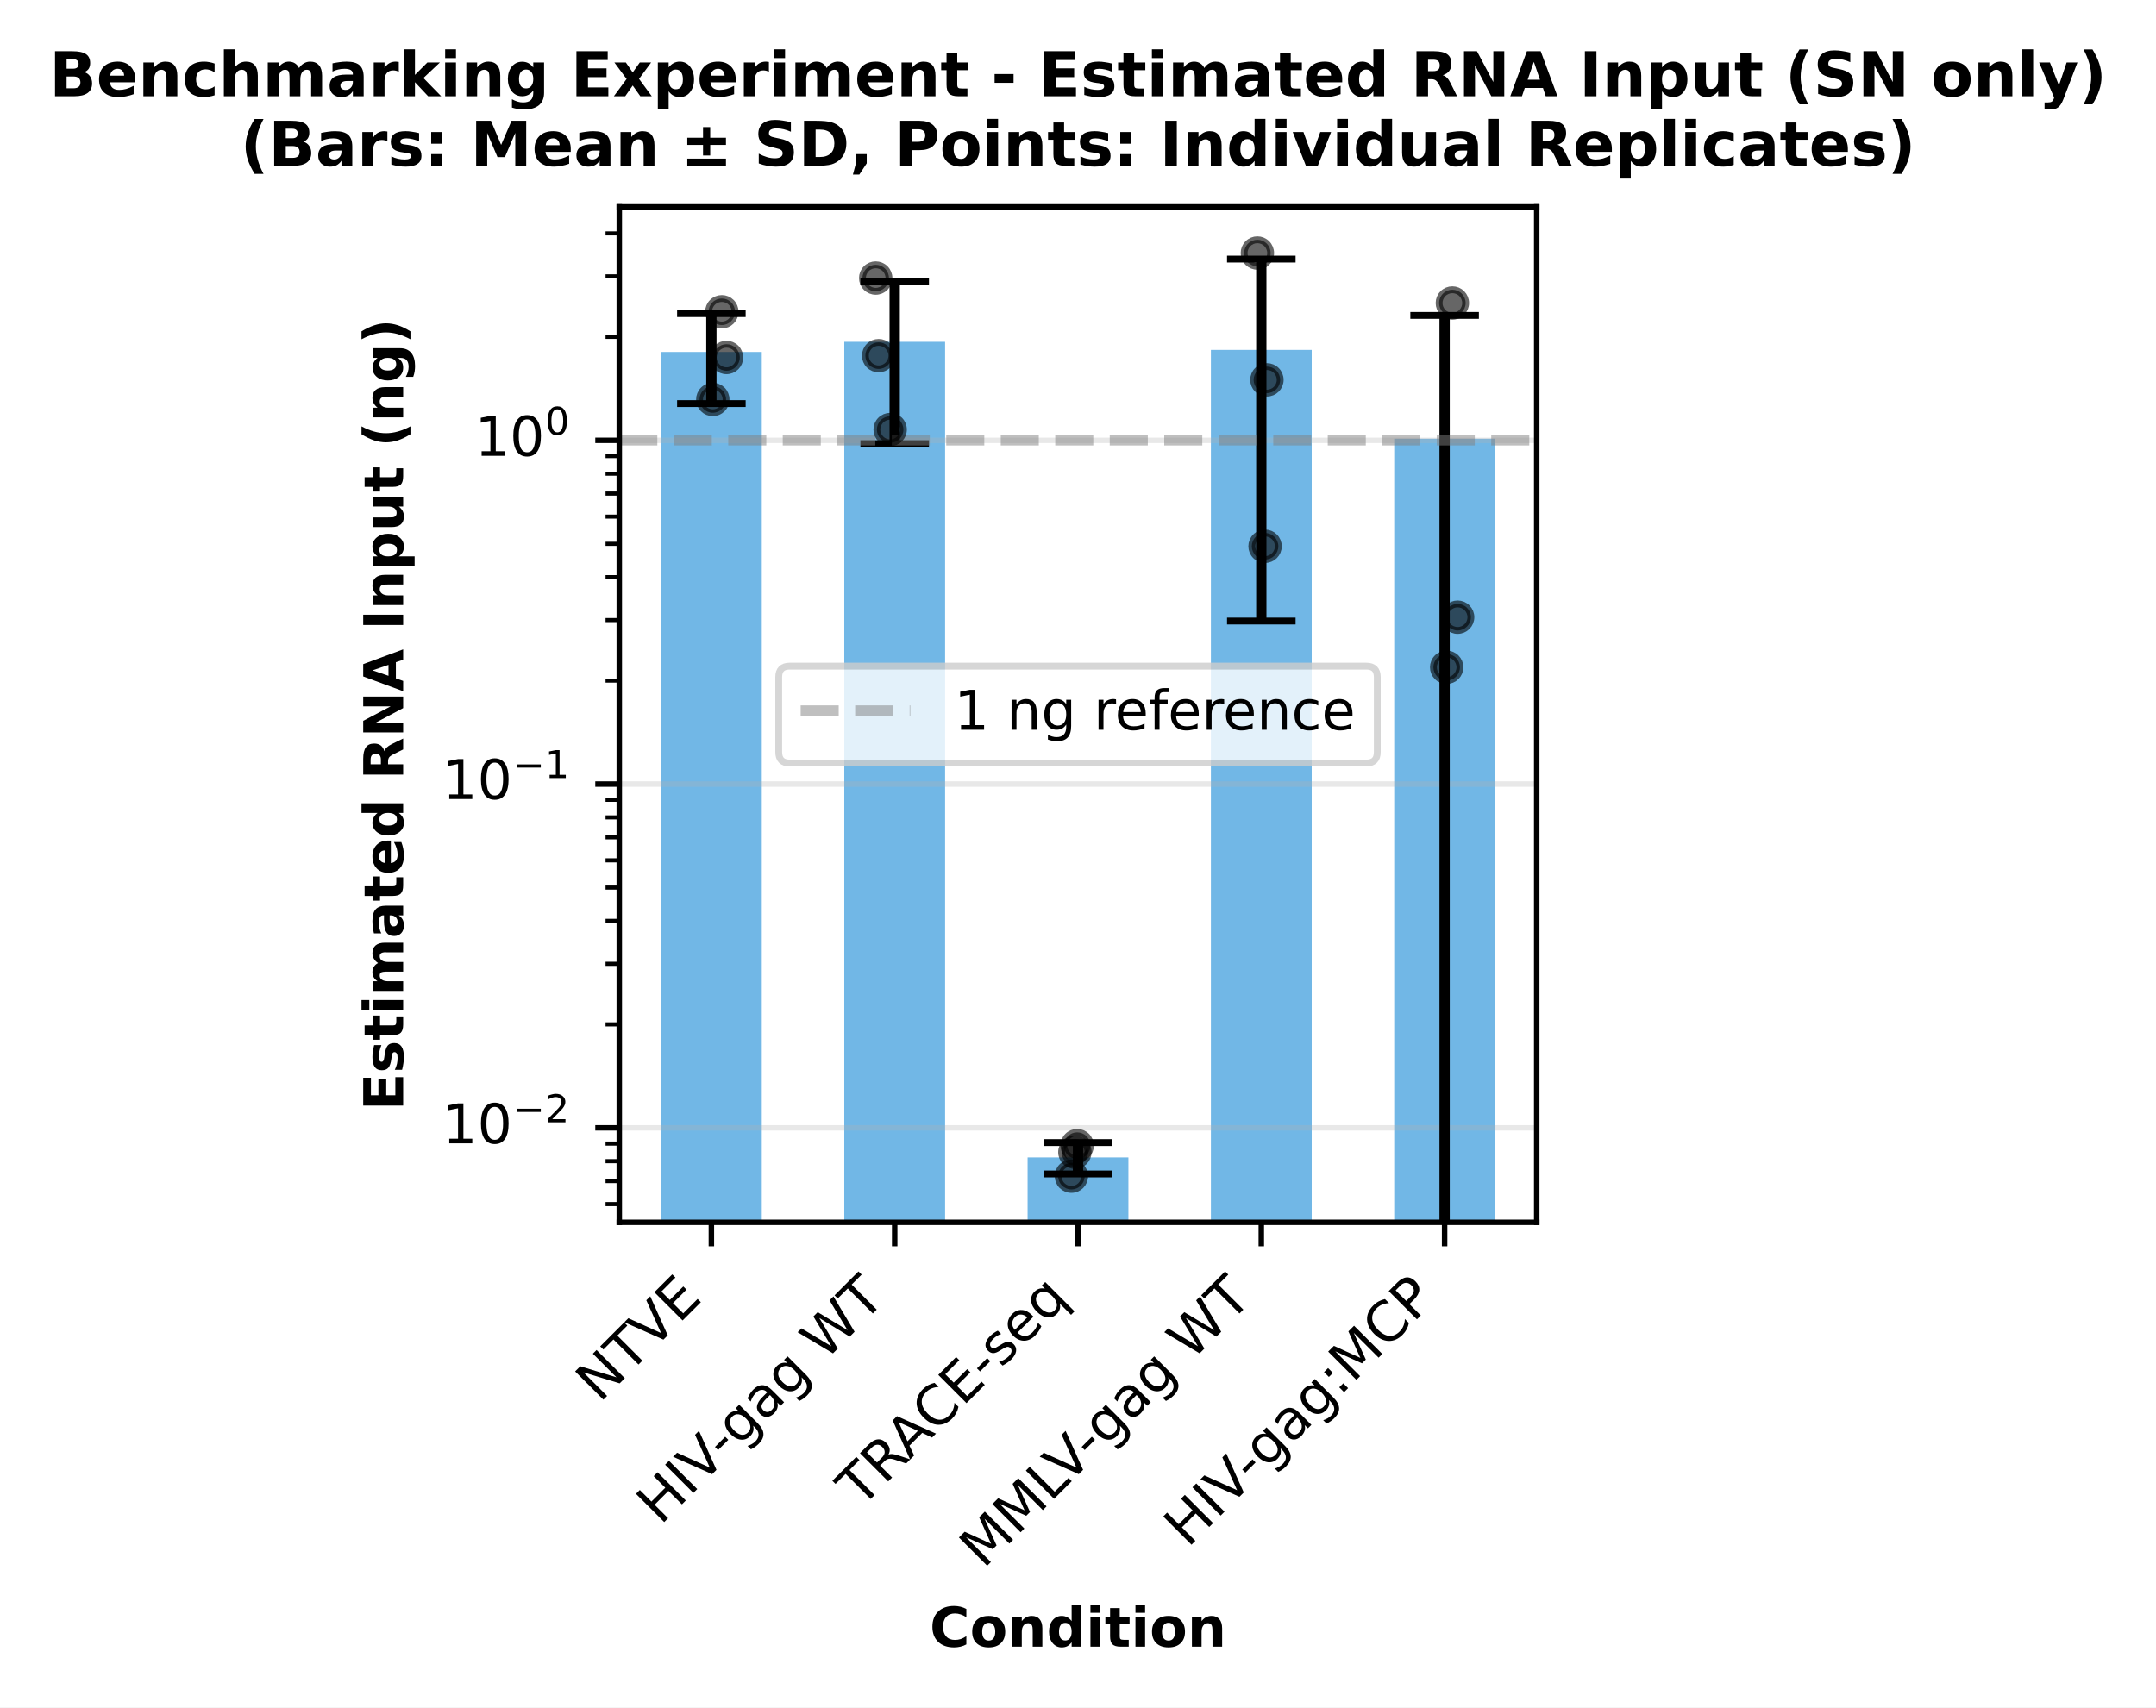
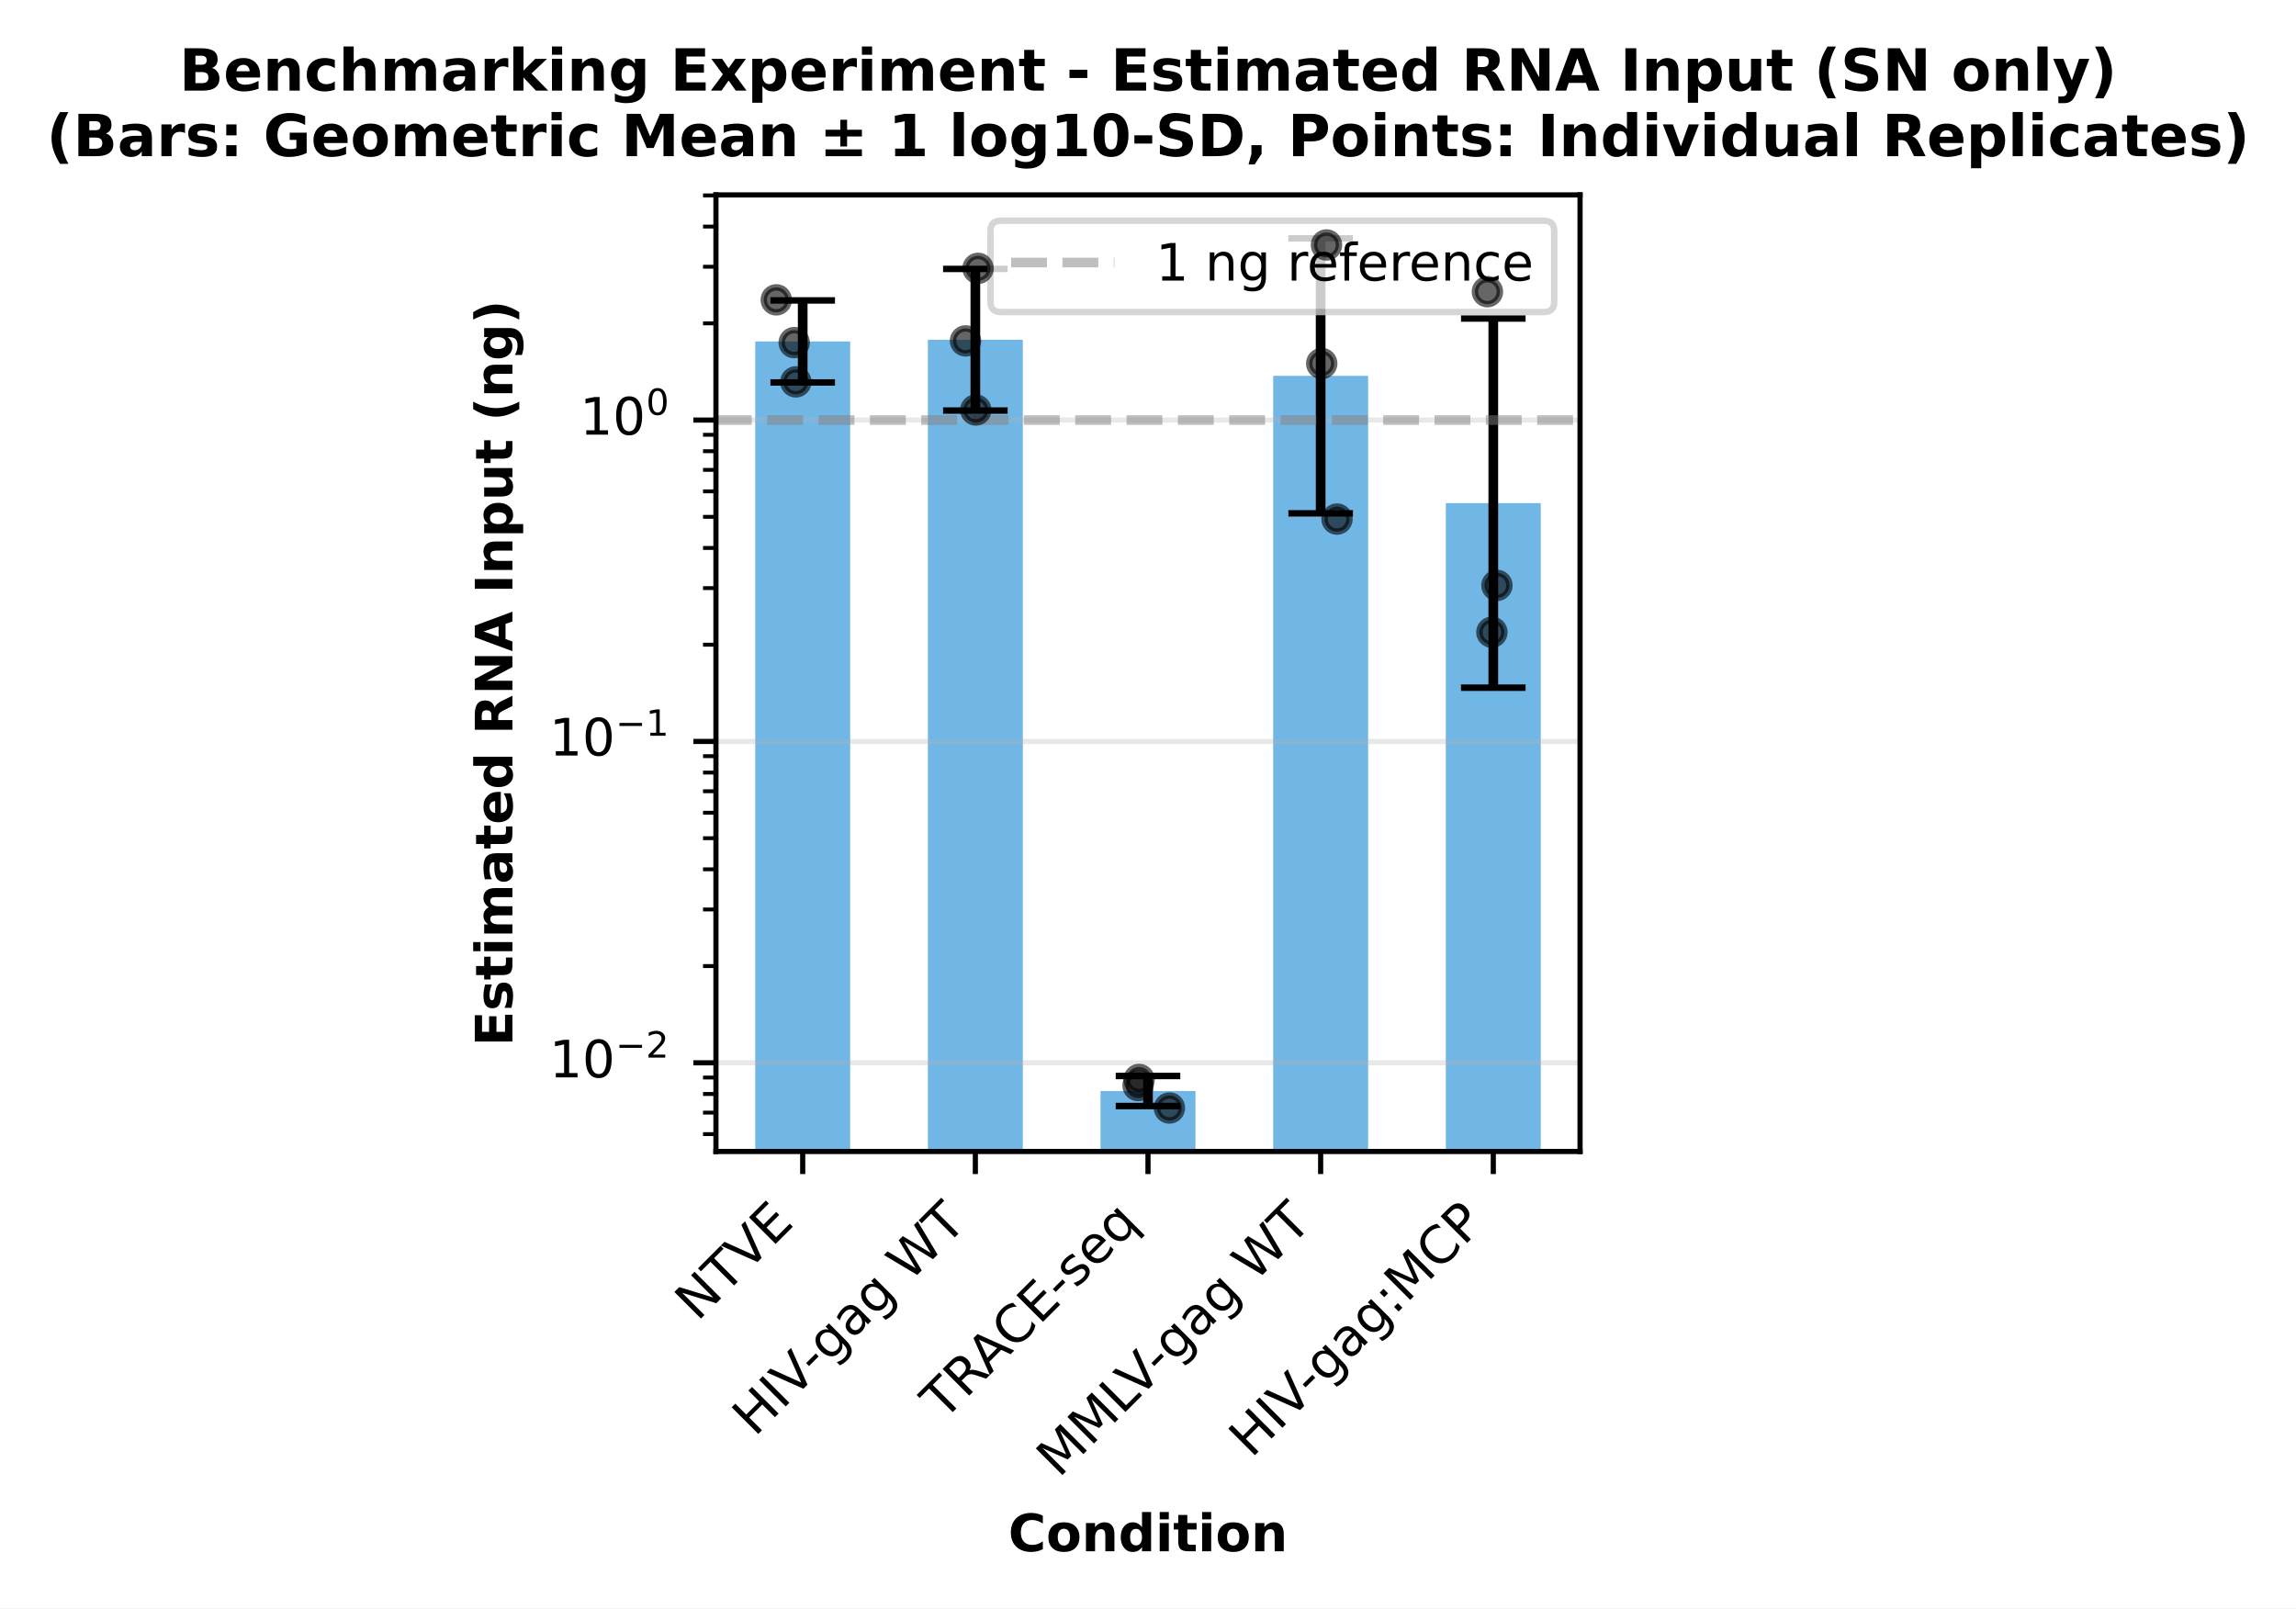
- <svg xmlns="http://www.w3.org/2000/svg" xmlns:xlink="http://www.w3.org/1999/xlink" width="314.511pt" height="249.132pt" viewBox="0 0 314.511 249.132" version="1.1">
+ <svg xmlns="http://www.w3.org/2000/svg" xmlns:xlink="http://www.w3.org/1999/xlink" width="355.613pt" height="249.132pt" viewBox="0 0 355.613 249.132" version="1.1">
  <defs>
    <style type="text/css">*{stroke-linejoin: round; stroke-linecap: butt}</style>
  </defs>
  <g id="figure_1">
    <g id="patch_1">
-       <path d="M 0 249.132  L 314.511 249.132  L 314.511 0  L 0 0  z " style="fill: #ffffff" />
+       <path d="M 0 249.132  L 355.613 249.132  L 355.613 0  L 0 0  z " style="fill: #ffffff" />
    </g>
    <g id="axes_1">
      <g id="patch_2">
-         <path d="M 90.337 178.35  L 224.173 178.35  L 224.173 30.187  L 90.337 30.187  z " style="fill: #ffffff" />
+         <path d="M 110.888 178.35  L 244.724 178.35  L 244.724 30.187  L 110.888 30.187  z " style="fill: #ffffff" />
      </g>
      <g id="patch_3">
-         <path d="M 96.421 50220.958  L 111.128 50220.958  L 111.128 51.354  L 96.421 51.354  z " clip-path="url(#p28c574c090)" style="fill: #3498db; opacity: 0.7" />
+         <path d="M 116.972 49841.804  L 131.679 49841.804  L 131.679 52.885  L 116.972 52.885  z " clip-path="url(#p0bfeda048f)" style="fill: #3498db; opacity: 0.7" />
      </g>
      <g id="patch_4">
-         <path d="M 123.161 50220.958  L 137.868 50220.958  L 137.868 49.876  L 123.161 49.876  z " clip-path="url(#p28c574c090)" style="fill: #3498db; opacity: 0.7" />
+         <path d="M 143.712 49841.804  L 158.419 49841.804  L 158.419 52.622  L 143.712 52.622  z " clip-path="url(#p0bfeda048f)" style="fill: #3498db; opacity: 0.7" />
      </g>
      <g id="patch_5">
-         <path d="M 149.902 50220.958  L 164.609 50220.958  L 164.609 168.88  L 149.902 168.88  z " clip-path="url(#p28c574c090)" style="fill: #3498db; opacity: 0.7" />
+         <path d="M 170.453 49841.804  L 185.16 49841.804  L 185.16 168.983  L 170.453 168.983  z " clip-path="url(#p0bfeda048f)" style="fill: #3498db; opacity: 0.7" />
      </g>
      <g id="patch_6">
-         <path d="M 176.642 50220.958  L 191.349 50220.958  L 191.349 51.055  L 176.642 51.055  z " clip-path="url(#p28c574c090)" style="fill: #3498db; opacity: 0.7" />
+         <path d="M 197.193 49841.804  L 211.9 49841.804  L 211.9 58.216  L 197.193 58.216  z " clip-path="url(#p0bfeda048f)" style="fill: #3498db; opacity: 0.7" />
      </g>
      <g id="patch_7">
-         <path d="M 203.383 50220.958  L 218.09 50220.958  L 218.09 64.009  L 203.383 64.009  z " clip-path="url(#p28c574c090)" style="fill: #3498db; opacity: 0.7" />
+         <path d="M 223.934 49841.804  L 238.641 49841.804  L 238.641 77.925  L 223.934 77.925  z " clip-path="url(#p0bfeda048f)" style="fill: #3498db; opacity: 0.7" />
      </g>
      <g id="matplotlib.axis_1">
        <g id="xtick_1">
          <g id="line2d_1">
            <defs>
-               <path id="me5bac1bd03" d="M 0 0  L 0 3.5  " style="stroke: #000000; stroke-width: 0.8" />
+               <path id="m0cd6fc1f33" d="M 0 0  L 0 3.5  " style="stroke: #000000; stroke-width: 0.8" />
            </defs>
            <g>
-               <use xlink:href="#me5bac1bd03" x="103.774" y="178.35" style="stroke: #000000; stroke-width: 0.8" />
+               <use xlink:href="#m0cd6fc1f33" x="124.325" y="178.35" style="stroke: #000000; stroke-width: 0.8" />
            </g>
          </g>
          <g id="text_1">
-             <text style="font-size: 8px; font-family: 'DejaVu Sans', 'Bitstream Vera Sans', 'Computer Modern Sans Serif', 'Lucida Grande', 'Verdana', 'Geneva', 'Lucid', 'Arial', 'Helvetica', 'Avant Garde', sans-serif" transform="translate(87.46675 204.7797) rotate(-45)">NTVE</text>
+             <text style="font-size: 8px; font-family: 'DejaVu Sans', 'Bitstream Vera Sans', 'Computer Modern Sans Serif', 'Lucida Grande', 'Verdana', 'Geneva', 'Lucid', 'Arial', 'Helvetica', 'Avant Garde', sans-serif" transform="translate(108.0177 204.7797) rotate(-45)">NTVE</text>
          </g>
        </g>
        <g id="xtick_2">
          <g id="line2d_2">
            <g>
-               <use xlink:href="#me5bac1bd03" x="130.515" y="178.35" style="stroke: #000000; stroke-width: 0.8" />
+               <use xlink:href="#m0cd6fc1f33" x="151.066" y="178.35" style="stroke: #000000; stroke-width: 0.8" />
            </g>
          </g>
          <g id="text_2">
-             <text style="font-size: 8px; font-family: 'DejaVu Sans', 'Bitstream Vera Sans', 'Computer Modern Sans Serif', 'Lucida Grande', 'Verdana', 'Geneva', 'Lucid', 'Arial', 'Helvetica', 'Avant Garde', sans-serif" transform="translate(96.34215 222.6447) rotate(-45)">HIV-gag WT</text>
+             <text style="font-size: 8px; font-family: 'DejaVu Sans', 'Bitstream Vera Sans', 'Computer Modern Sans Serif', 'Lucida Grande', 'Verdana', 'Geneva', 'Lucid', 'Arial', 'Helvetica', 'Avant Garde', sans-serif" transform="translate(116.8931 222.6447) rotate(-45)">HIV-gag WT</text>
          </g>
        </g>
        <g id="xtick_3">
          <g id="line2d_3">
            <g>
-               <use xlink:href="#me5bac1bd03" x="157.255" y="178.35" style="stroke: #000000; stroke-width: 0.8" />
+               <use xlink:href="#m0cd6fc1f33" x="177.806" y="178.35" style="stroke: #000000; stroke-width: 0.8" />
            </g>
          </g>
          <g id="text_3">
-             <text style="font-size: 8px; font-family: 'DejaVu Sans', 'Bitstream Vera Sans', 'Computer Modern Sans Serif', 'Lucida Grande', 'Verdana', 'Geneva', 'Lucid', 'Arial', 'Helvetica', 'Avant Garde', sans-serif" transform="translate(125.5646 220.1628) rotate(-45)">TRACE-seq</text>
+             <text style="font-size: 8px; font-family: 'DejaVu Sans', 'Bitstream Vera Sans', 'Computer Modern Sans Serif', 'Lucida Grande', 'Verdana', 'Geneva', 'Lucid', 'Arial', 'Helvetica', 'Avant Garde', sans-serif" transform="translate(146.1155 220.1628) rotate(-45)">TRACE-seq</text>
          </g>
        </g>
        <g id="xtick_4">
          <g id="line2d_4">
            <g>
-               <use xlink:href="#me5bac1bd03" x="183.996" y="178.35" style="stroke: #000000; stroke-width: 0.8" />
+               <use xlink:href="#m0cd6fc1f33" x="204.547" y="178.35" style="stroke: #000000; stroke-width: 0.8" />
            </g>
          </g>
          <g id="text_4">
-             <text style="font-size: 8px; font-family: 'DejaVu Sans', 'Bitstream Vera Sans', 'Computer Modern Sans Serif', 'Lucida Grande', 'Verdana', 'Geneva', 'Lucid', 'Arial', 'Helvetica', 'Avant Garde', sans-serif" transform="translate(143.4547 229.0131) rotate(-45)">MMLV-gag WT</text>
+             <text style="font-size: 8px; font-family: 'DejaVu Sans', 'Bitstream Vera Sans', 'Computer Modern Sans Serif', 'Lucida Grande', 'Verdana', 'Geneva', 'Lucid', 'Arial', 'Helvetica', 'Avant Garde', sans-serif" transform="translate(164.0056 229.0131) rotate(-45)">MMLV-gag WT</text>
          </g>
        </g>
        <g id="xtick_5">
          <g id="line2d_5">
            <g>
-               <use xlink:href="#me5bac1bd03" x="210.736" y="178.35" style="stroke: #000000; stroke-width: 0.8" />
+               <use xlink:href="#m0cd6fc1f33" x="231.287" y="178.35" style="stroke: #000000; stroke-width: 0.8" />
            </g>
          </g>
          <g id="text_5">
-             <text style="font-size: 8px; font-family: 'DejaVu Sans', 'Bitstream Vera Sans', 'Computer Modern Sans Serif', 'Lucida Grande', 'Verdana', 'Geneva', 'Lucid', 'Arial', 'Helvetica', 'Avant Garde', sans-serif" transform="translate(173.2622 225.946) rotate(-45)">HIV-gag:MCP</text>
+             <text style="font-size: 8px; font-family: 'DejaVu Sans', 'Bitstream Vera Sans', 'Computer Modern Sans Serif', 'Lucida Grande', 'Verdana', 'Geneva', 'Lucid', 'Arial', 'Helvetica', 'Avant Garde', sans-serif" transform="translate(193.8132 225.946) rotate(-45)">HIV-gag:MCP</text>
          </g>
        </g>
        <g id="text_6">
-           <text style="font-weight: 700; font-size: 8px; font-family: 'DejaVu Sans', 'Bitstream Vera Sans', 'Computer Modern Sans Serif', 'Lucida Grande', 'Verdana', 'Geneva', 'Lucid', 'Arial', 'Helvetica', 'Avant Garde', sans-serif; text-anchor: middle" x="157.255" y="240.268" transform="rotate(-0 157.2553 240.2683)">Condition</text>
+           <text style="font-weight: 700; font-size: 8px; font-family: 'DejaVu Sans', 'Bitstream Vera Sans', 'Computer Modern Sans Serif', 'Lucida Grande', 'Verdana', 'Geneva', 'Lucid', 'Arial', 'Helvetica', 'Avant Garde', sans-serif; text-anchor: middle" x="177.806" y="240.268" transform="rotate(-0 177.8063 240.2683)">Condition</text>
        </g>
      </g>
      <g id="matplotlib.axis_2">
        <g id="ytick_1">
          <g id="line2d_6">
-             <path d="M 90.337 164.564  L 224.173 164.564  " clip-path="url(#p28c574c090)" style="fill: none; stroke: #b0b0b0; stroke-opacity: 0.3; stroke-width: 0.8; stroke-linecap: square" />
+             <path d="M 110.888 164.617  L 244.724 164.617  " clip-path="url(#p0bfeda048f)" style="fill: none; stroke: #b0b0b0; stroke-opacity: 0.3; stroke-width: 0.8; stroke-linecap: square" />
          </g>
          <g id="line2d_7">
            <defs>
-               <path id="m99ef8059cf" d="M 0 0  L -3.5 0  " style="stroke: #000000; stroke-width: 0.8" />
+               <path id="meaf1f67b9c" d="M 0 0  L -3.5 0  " style="stroke: #000000; stroke-width: 0.8" />
            </defs>
            <g>
-               <use xlink:href="#m99ef8059cf" x="90.337" y="164.564" style="stroke: #000000; stroke-width: 0.8" />
+               <use xlink:href="#meaf1f67b9c" x="110.888" y="164.617" style="stroke: #000000; stroke-width: 0.8" />
            </g>
          </g>
          <g id="text_7">
-             <g transform="translate(64.53732 167.603)">
+             <g transform="translate(85.08826 167.6564)">
              <text>
                <tspan x="0" y="-0.781" style="font-size: 8px; font-family: 'DejaVu Sans'">1</tspan>
                <tspan x="5.09" y="-0.781" style="font-size: 8px; font-family: 'DejaVu Sans'">0</tspan>
                <tspan x="10.256" y="-3.844" style="font-size: 5.6px; font-family: 'DejaVu Sans'">−</tspan>
                <tspan x="14.948" y="-3.844" style="font-size: 5.6px; font-family: 'DejaVu Sans'">2</tspan>
              </text>
            </g>
          </g>
        </g>
        <g id="ytick_2">
          <g id="line2d_8">
-             <path d="M 90.337 114.407  L 224.173 114.407  " clip-path="url(#p28c574c090)" style="fill: none; stroke: #b0b0b0; stroke-opacity: 0.3; stroke-width: 0.8; stroke-linecap: square" />
+             <path d="M 110.888 114.84  L 244.724 114.84  " clip-path="url(#p0bfeda048f)" style="fill: none; stroke: #b0b0b0; stroke-opacity: 0.3; stroke-width: 0.8; stroke-linecap: square" />
          </g>
          <g id="line2d_9">
            <g>
-               <use xlink:href="#m99ef8059cf" x="90.337" y="114.407" style="stroke: #000000; stroke-width: 0.8" />
+               <use xlink:href="#meaf1f67b9c" x="110.888" y="114.84" style="stroke: #000000; stroke-width: 0.8" />
            </g>
          </g>
          <g id="text_8">
-             <g transform="translate(64.53732 117.4463)">
+             <g transform="translate(85.08826 117.8797)">
              <text>
                <tspan x="0" y="-0.858" style="font-size: 8px; font-family: 'DejaVu Sans'">1</tspan>
                <tspan x="5.09" y="-0.858" style="font-size: 8px; font-family: 'DejaVu Sans'">0</tspan>
                <tspan x="10.256" y="-3.92" style="font-size: 5.6px; font-family: 'DejaVu Sans'">−</tspan>
                <tspan x="14.948" y="-3.92" style="font-size: 5.6px; font-family: 'DejaVu Sans'">1</tspan>
              </text>
            </g>
          </g>
        </g>
        <g id="ytick_3">
          <g id="line2d_10">
-             <path d="M 90.337 64.25  L 224.173 64.25  " clip-path="url(#p28c574c090)" style="fill: none; stroke: #b0b0b0; stroke-opacity: 0.3; stroke-width: 0.8; stroke-linecap: square" />
+             <path d="M 110.888 65.064  L 244.724 65.064  " clip-path="url(#p0bfeda048f)" style="fill: none; stroke: #b0b0b0; stroke-opacity: 0.3; stroke-width: 0.8; stroke-linecap: square" />
          </g>
          <g id="line2d_11">
            <g>
-               <use xlink:href="#m99ef8059cf" x="90.337" y="64.25" style="stroke: #000000; stroke-width: 0.8" />
+               <use xlink:href="#meaf1f67b9c" x="110.888" y="65.064" style="stroke: #000000; stroke-width: 0.8" />
            </g>
          </g>
          <g id="text_9">
-             <g transform="translate(69.25732 67.28959)">
+             <g transform="translate(89.80826 68.10295)">
              <text>
                <tspan x="0" y="-0.781" style="font-size: 8px; font-family: 'DejaVu Sans'">1</tspan>
                <tspan x="5.09" y="-0.781" style="font-size: 8px; font-family: 'DejaVu Sans'">0</tspan>
                <tspan x="10.256" y="-3.844" style="font-size: 5.6px; font-family: 'DejaVu Sans'">0</tspan>
              </text>
            </g>
          </g>
        </g>
        <g id="ytick_4">
          <g id="line2d_12">
            <defs>
-               <path id="m7d02e0ac7f" d="M 0 0  L -2 0  " style="stroke: #000000; stroke-width: 0.6" />
+               <path id="m7e97a0e6d5" d="M 0 0  L -2 0  " style="stroke: #000000; stroke-width: 0.6" />
            </defs>
            <g>
-               <use xlink:href="#m7d02e0ac7f" x="90.337" y="175.691" style="stroke: #000000; stroke-width: 0.6" />
+               <use xlink:href="#m7e97a0e6d5" x="110.888" y="175.66" style="stroke: #000000; stroke-width: 0.6" />
            </g>
          </g>
        </g>
        <g id="ytick_5">
          <g id="line2d_13">
            <g>
-               <use xlink:href="#m7d02e0ac7f" x="90.337" y="172.333" style="stroke: #000000; stroke-width: 0.6" />
+               <use xlink:href="#m7e97a0e6d5" x="110.888" y="172.328" style="stroke: #000000; stroke-width: 0.6" />
            </g>
          </g>
        </g>
        <g id="ytick_6">
          <g id="line2d_14">
            <g>
-               <use xlink:href="#m7d02e0ac7f" x="90.337" y="169.424" style="stroke: #000000; stroke-width: 0.6" />
+               <use xlink:href="#m7e97a0e6d5" x="110.888" y="169.441" style="stroke: #000000; stroke-width: 0.6" />
            </g>
          </g>
        </g>
        <g id="ytick_7">
          <g id="line2d_15">
            <g>
-               <use xlink:href="#m7d02e0ac7f" x="90.337" y="166.859" style="stroke: #000000; stroke-width: 0.6" />
+               <use xlink:href="#m7e97a0e6d5" x="110.888" y="166.895" style="stroke: #000000; stroke-width: 0.6" />
            </g>
          </g>
        </g>
        <g id="ytick_8">
          <g id="line2d_16">
            <g>
-               <use xlink:href="#m7d02e0ac7f" x="90.337" y="149.465" style="stroke: #000000; stroke-width: 0.6" />
+               <use xlink:href="#m7e97a0e6d5" x="110.888" y="149.633" style="stroke: #000000; stroke-width: 0.6" />
            </g>
          </g>
        </g>
        <g id="ytick_9">
          <g id="line2d_17">
            <g>
-               <use xlink:href="#m7d02e0ac7f" x="90.337" y="140.633" style="stroke: #000000; stroke-width: 0.6" />
+               <use xlink:href="#m7e97a0e6d5" x="110.888" y="140.868" style="stroke: #000000; stroke-width: 0.6" />
            </g>
          </g>
        </g>
        <g id="ytick_10">
          <g id="line2d_18">
            <g>
-               <use xlink:href="#m7d02e0ac7f" x="90.337" y="134.366" style="stroke: #000000; stroke-width: 0.6" />
+               <use xlink:href="#m7e97a0e6d5" x="110.888" y="134.648" style="stroke: #000000; stroke-width: 0.6" />
            </g>
          </g>
        </g>
        <g id="ytick_11">
          <g id="line2d_19">
            <g>
-               <use xlink:href="#m7d02e0ac7f" x="90.337" y="129.506" style="stroke: #000000; stroke-width: 0.6" />
+               <use xlink:href="#m7e97a0e6d5" x="110.888" y="129.825" style="stroke: #000000; stroke-width: 0.6" />
            </g>
          </g>
        </g>
        <g id="ytick_12">
          <g id="line2d_20">
            <g>
-               <use xlink:href="#m7d02e0ac7f" x="90.337" y="125.534" style="stroke: #000000; stroke-width: 0.6" />
+               <use xlink:href="#m7e97a0e6d5" x="110.888" y="125.883" style="stroke: #000000; stroke-width: 0.6" />
            </g>
          </g>
        </g>
        <g id="ytick_13">
          <g id="line2d_21">
            <g>
-               <use xlink:href="#m7d02e0ac7f" x="90.337" y="122.176" style="stroke: #000000; stroke-width: 0.6" />
+               <use xlink:href="#m7e97a0e6d5" x="110.888" y="122.551" style="stroke: #000000; stroke-width: 0.6" />
            </g>
          </g>
        </g>
        <g id="ytick_14">
          <g id="line2d_22">
            <g>
-               <use xlink:href="#m7d02e0ac7f" x="90.337" y="119.268" style="stroke: #000000; stroke-width: 0.6" />
+               <use xlink:href="#m7e97a0e6d5" x="110.888" y="119.664" style="stroke: #000000; stroke-width: 0.6" />
            </g>
          </g>
        </g>
        <g id="ytick_15">
          <g id="line2d_23">
            <g>
-               <use xlink:href="#m7d02e0ac7f" x="90.337" y="116.702" style="stroke: #000000; stroke-width: 0.6" />
+               <use xlink:href="#m7e97a0e6d5" x="110.888" y="117.118" style="stroke: #000000; stroke-width: 0.6" />
            </g>
          </g>
        </g>
        <g id="ytick_16">
          <g id="line2d_24">
            <g>
-               <use xlink:href="#m7d02e0ac7f" x="90.337" y="99.308" style="stroke: #000000; stroke-width: 0.6" />
+               <use xlink:href="#m7e97a0e6d5" x="110.888" y="99.856" style="stroke: #000000; stroke-width: 0.6" />
            </g>
          </g>
        </g>
        <g id="ytick_17">
          <g id="line2d_25">
            <g>
-               <use xlink:href="#m7d02e0ac7f" x="90.337" y="90.476" style="stroke: #000000; stroke-width: 0.6" />
+               <use xlink:href="#m7e97a0e6d5" x="110.888" y="91.091" style="stroke: #000000; stroke-width: 0.6" />
            </g>
          </g>
        </g>
        <g id="ytick_18">
          <g id="line2d_26">
            <g>
-               <use xlink:href="#m7d02e0ac7f" x="90.337" y="84.21" style="stroke: #000000; stroke-width: 0.6" />
+               <use xlink:href="#m7e97a0e6d5" x="110.888" y="84.872" style="stroke: #000000; stroke-width: 0.6" />
            </g>
          </g>
        </g>
        <g id="ytick_19">
          <g id="line2d_27">
            <g>
-               <use xlink:href="#m7d02e0ac7f" x="90.337" y="79.349" style="stroke: #000000; stroke-width: 0.6" />
+               <use xlink:href="#m7e97a0e6d5" x="110.888" y="80.048" style="stroke: #000000; stroke-width: 0.6" />
            </g>
          </g>
        </g>
        <g id="ytick_20">
          <g id="line2d_28">
            <g>
-               <use xlink:href="#m7d02e0ac7f" x="90.337" y="75.377" style="stroke: #000000; stroke-width: 0.6" />
+               <use xlink:href="#m7e97a0e6d5" x="110.888" y="76.106" style="stroke: #000000; stroke-width: 0.6" />
            </g>
          </g>
        </g>
        <g id="ytick_21">
          <g id="line2d_29">
            <g>
-               <use xlink:href="#m7d02e0ac7f" x="90.337" y="72.02" style="stroke: #000000; stroke-width: 0.6" />
+               <use xlink:href="#m7e97a0e6d5" x="110.888" y="72.774" style="stroke: #000000; stroke-width: 0.6" />
            </g>
          </g>
        </g>
        <g id="ytick_22">
          <g id="line2d_30">
            <g>
-               <use xlink:href="#m7d02e0ac7f" x="90.337" y="69.111" style="stroke: #000000; stroke-width: 0.6" />
+               <use xlink:href="#m7e97a0e6d5" x="110.888" y="69.887" style="stroke: #000000; stroke-width: 0.6" />
            </g>
          </g>
        </g>
        <g id="ytick_23">
          <g id="line2d_31">
            <g>
-               <use xlink:href="#m7d02e0ac7f" x="90.337" y="66.545" style="stroke: #000000; stroke-width: 0.6" />
+               <use xlink:href="#m7e97a0e6d5" x="110.888" y="67.341" style="stroke: #000000; stroke-width: 0.6" />
            </g>
          </g>
        </g>
        <g id="ytick_24">
          <g id="line2d_32">
            <g>
-               <use xlink:href="#m7d02e0ac7f" x="90.337" y="49.152" style="stroke: #000000; stroke-width: 0.6" />
+               <use xlink:href="#m7e97a0e6d5" x="110.888" y="50.079" style="stroke: #000000; stroke-width: 0.6" />
            </g>
          </g>
        </g>
        <g id="ytick_25">
          <g id="line2d_33">
            <g>
-               <use xlink:href="#m7d02e0ac7f" x="90.337" y="40.319" style="stroke: #000000; stroke-width: 0.6" />
+               <use xlink:href="#m7e97a0e6d5" x="110.888" y="41.314" style="stroke: #000000; stroke-width: 0.6" />
            </g>
          </g>
        </g>
        <g id="ytick_26">
          <g id="line2d_34">
            <g>
-               <use xlink:href="#m7d02e0ac7f" x="90.337" y="34.053" style="stroke: #000000; stroke-width: 0.6" />
+               <use xlink:href="#m7e97a0e6d5" x="110.888" y="35.095" style="stroke: #000000; stroke-width: 0.6" />
+             </g>
+           </g>
+         </g>
+         <g id="ytick_27">
+           <g id="line2d_35">
+             <g>
+               <use xlink:href="#m7e97a0e6d5" x="110.888" y="30.271" style="stroke: #000000; stroke-width: 0.6" />
            </g>
          </g>
        </g>
        <g id="text_10">
-           <text style="font-weight: 700; font-size: 8px; font-family: 'DejaVu Sans', 'Bitstream Vera Sans', 'Computer Modern Sans Serif', 'Lucida Grande', 'Verdana', 'Geneva', 'Lucid', 'Arial', 'Helvetica', 'Avant Garde', sans-serif; text-anchor: middle" x="58.811" y="104.269" transform="rotate(-90 58.81107 104.2685)">Estimated RNA Input (ng)</text>
+           <text style="font-weight: 700; font-size: 8px; font-family: 'DejaVu Sans', 'Bitstream Vera Sans', 'Computer Modern Sans Serif', 'Lucida Grande', 'Verdana', 'Geneva', 'Lucid', 'Arial', 'Helvetica', 'Avant Garde', sans-serif; text-anchor: middle" x="79.362" y="104.269" transform="rotate(-90 79.36201 104.2685)">Estimated RNA Input (ng)</text>
        </g>
      </g>
      <g id="LineCollection_1">
-         <path d="M 103.774 58.891  L 103.774 45.765  " clip-path="url(#p28c574c090)" style="fill: none; stroke: #000000; stroke-width: 1.5" />
-         <path d="M 130.515 64.737  L 130.515 41.124  " clip-path="url(#p28c574c090)" style="fill: none; stroke: #000000; stroke-width: 1.5" />
-         <path d="M 157.255 171.292  L 157.255 166.709  " clip-path="url(#p28c574c090)" style="fill: none; stroke: #000000; stroke-width: 1.5" />
-         <path d="M 183.996 90.62  L 183.996 37.804  " clip-path="url(#p28c574c090)" style="fill: none; stroke: #000000; stroke-width: 1.5" />
-         <path d="M 210.736 250.132  L 210.736 46.023  " clip-path="url(#p28c574c090)" style="fill: none; stroke: #000000; stroke-width: 1.5" />
-       </g>
-       <g id="line2d_35">
+         <path d="M 124.325 59.238  L 124.325 46.533  " clip-path="url(#p0bfeda048f)" style="fill: none; stroke: #000000; stroke-width: 1.5" />
+         <path d="M 151.066 63.59  L 151.066 41.654  " clip-path="url(#p0bfeda048f)" style="fill: none; stroke: #000000; stroke-width: 1.5" />
+         <path d="M 177.806 171.311  L 177.806 166.654  " clip-path="url(#p0bfeda048f)" style="fill: none; stroke: #000000; stroke-width: 1.5" />
+         <path d="M 204.547 79.51  L 204.547 36.922  " clip-path="url(#p0bfeda048f)" style="fill: none; stroke: #000000; stroke-width: 1.5" />
+         <path d="M 231.287 106.515  L 231.287 49.335  " clip-path="url(#p0bfeda048f)" style="fill: none; stroke: #000000; stroke-width: 1.5" />
+       </g>
+       <g id="line2d_36">
        <defs>
-           <path id="m89ced0e418" d="M 5 0  L -5 -0  " style="stroke: #000000" />
+           <path id="mca144bf79b" d="M 5 0  L -5 -0  " style="stroke: #000000" />
        </defs>
-         <g clip-path="url(#p28c574c090)">
-           <use xlink:href="#m89ced0e418" x="103.774" y="58.891" style="fill: #1f77b4; stroke: #000000" />
-           <use xlink:href="#m89ced0e418" x="130.515" y="64.737" style="fill: #1f77b4; stroke: #000000" />
-           <use xlink:href="#m89ced0e418" x="157.255" y="171.292" style="fill: #1f77b4; stroke: #000000" />
-           <use xlink:href="#m89ced0e418" x="183.996" y="90.62" style="fill: #1f77b4; stroke: #000000" />
-           <use xlink:href="#m89ced0e418" x="193.516" y="17938.507" style="fill: #1f77b4; stroke: #000000" />
-         </g>
-       </g>
-       <g id="line2d_36">
-         <g clip-path="url(#p28c574c090)">
-           <use xlink:href="#m89ced0e418" x="103.774" y="45.765" style="fill: #1f77b4; stroke: #000000" />
-           <use xlink:href="#m89ced0e418" x="130.515" y="41.124" style="fill: #1f77b4; stroke: #000000" />
-           <use xlink:href="#m89ced0e418" x="157.255" y="166.709" style="fill: #1f77b4; stroke: #000000" />
-           <use xlink:href="#m89ced0e418" x="183.996" y="37.804" style="fill: #1f77b4; stroke: #000000" />
-           <use xlink:href="#m89ced0e418" x="210.736" y="46.023" style="fill: #1f77b4; stroke: #000000" />
+         <g clip-path="url(#p0bfeda048f)">
+           <use xlink:href="#mca144bf79b" x="124.325" y="59.238" style="fill: #1f77b4; stroke: #000000" />
+           <use xlink:href="#mca144bf79b" x="151.066" y="63.59" style="fill: #1f77b4; stroke: #000000" />
+           <use xlink:href="#mca144bf79b" x="177.806" y="171.311" style="fill: #1f77b4; stroke: #000000" />
+           <use xlink:href="#mca144bf79b" x="204.547" y="79.51" style="fill: #1f77b4; stroke: #000000" />
+           <use xlink:href="#mca144bf79b" x="231.287" y="106.515" style="fill: #1f77b4; stroke: #000000" />
        </g>
      </g>
      <g id="line2d_37">
-         <path d="M 90.337 64.25  L 224.173 64.25  " clip-path="url(#p28c574c090)" style="fill: none; stroke-dasharray: 5.55,2.4; stroke-dashoffset: 0; stroke: #808080; stroke-opacity: 0.5; stroke-width: 1.5" />
+         <g clip-path="url(#p0bfeda048f)">
+           <use xlink:href="#mca144bf79b" x="124.325" y="46.533" style="fill: #1f77b4; stroke: #000000" />
+           <use xlink:href="#mca144bf79b" x="151.066" y="41.654" style="fill: #1f77b4; stroke: #000000" />
+           <use xlink:href="#mca144bf79b" x="177.806" y="166.654" style="fill: #1f77b4; stroke: #000000" />
+           <use xlink:href="#mca144bf79b" x="204.547" y="36.922" style="fill: #1f77b4; stroke: #000000" />
+           <use xlink:href="#mca144bf79b" x="231.287" y="49.335" style="fill: #1f77b4; stroke: #000000" />
+         </g>
+       </g>
+       <g id="line2d_38">
+         <path d="M 110.888 65.064  L 244.724 65.064  " clip-path="url(#p0bfeda048f)" style="fill: none; stroke-dasharray: 5.55,2.4; stroke-dashoffset: 0; stroke: #808080; stroke-opacity: 0.5; stroke-width: 1.5" />
      </g>
      <g id="patch_8">
-         <path d="M 90.337 178.35  L 90.337 30.187  " style="fill: none; stroke: #000000; stroke-width: 0.8; stroke-linejoin: miter; stroke-linecap: square" />
+         <path d="M 110.888 178.35  L 110.888 30.187  " style="fill: none; stroke: #000000; stroke-width: 0.8; stroke-linejoin: miter; stroke-linecap: square" />
      </g>
      <g id="patch_9">
-         <path d="M 224.173 178.35  L 224.173 30.187  " style="fill: none; stroke: #000000; stroke-width: 0.8; stroke-linejoin: miter; stroke-linecap: square" />
+         <path d="M 244.724 178.35  L 244.724 30.187  " style="fill: none; stroke: #000000; stroke-width: 0.8; stroke-linejoin: miter; stroke-linecap: square" />
      </g>
      <g id="patch_10">
-         <path d="M 90.337 178.35  L 224.173 178.35  " style="fill: none; stroke: #000000; stroke-width: 0.8; stroke-linejoin: miter; stroke-linecap: square" />
+         <path d="M 110.888 178.35  L 244.724 178.35  " style="fill: none; stroke: #000000; stroke-width: 0.8; stroke-linejoin: miter; stroke-linecap: square" />
      </g>
      <g id="patch_11">
-         <path d="M 90.337 30.187  L 224.173 30.187  " style="fill: none; stroke: #000000; stroke-width: 0.8; stroke-linejoin: miter; stroke-linecap: square" />
+         <path d="M 110.888 30.187  L 244.724 30.187  " style="fill: none; stroke: #000000; stroke-width: 0.8; stroke-linejoin: miter; stroke-linecap: square" />
      </g>
      <g id="text_11">
-         <text style="font-weight: 700; font-size: 9px; font-family: 'DejaVu Sans', 'Bitstream Vera Sans', 'Computer Modern Sans Serif', 'Lucida Grande', 'Verdana', 'Geneva', 'Lucid', 'Arial', 'Helvetica', 'Avant Garde', sans-serif" transform="translate(7.2 14.03859)">Benchmarking Experiment - Estimated RNA Input (SN only)</text>
-         <text style="font-weight: 700; font-size: 9px; font-family: 'DejaVu Sans', 'Bitstream Vera Sans', 'Computer Modern Sans Serif', 'Lucida Grande', 'Verdana', 'Geneva', 'Lucid', 'Arial', 'Helvetica', 'Avant Garde', sans-serif" transform="translate(35.05711 24.18694)">(Bars: Mean ± SD, Points: Individual Replicates)</text>
+         <text style="font-weight: 700; font-size: 9px; font-family: 'DejaVu Sans', 'Bitstream Vera Sans', 'Computer Modern Sans Serif', 'Lucida Grande', 'Verdana', 'Geneva', 'Lucid', 'Arial', 'Helvetica', 'Avant Garde', sans-serif" transform="translate(27.75094 14.03859)">Benchmarking Experiment - Estimated RNA Input (SN only)</text>
+         <text style="font-weight: 700; font-size: 9px; font-family: 'DejaVu Sans', 'Bitstream Vera Sans', 'Computer Modern Sans Serif', 'Lucida Grande', 'Verdana', 'Geneva', 'Lucid', 'Arial', 'Helvetica', 'Avant Garde', sans-serif" transform="translate(7.2 24.18694)">(Bars: Geometric Mean ± 1 log10-SD, Points: Individual Replicates)</text>
      </g>
      <g id="legend_1">
        <g id="patch_12">
-           <path d="M 115.197 111.34  L 199.313 111.34  Q 200.913 111.34 200.913 109.74  L 200.913 98.797  Q 200.913 97.197 199.313 97.197  L 115.197 97.197  Q 113.597 97.197 113.597 98.797  L 113.597 109.74  Q 113.597 111.34 115.197 111.34  z " style="fill: #ffffff; opacity: 0.8; stroke: #cccccc; stroke-linejoin: miter" />
-         </g>
-         <g id="line2d_38">
-           <path d="M 116.797 103.676  L 124.797 103.676  L 132.797 103.676  " style="fill: none; stroke-dasharray: 5.55,2.4; stroke-dashoffset: 0; stroke: #808080; stroke-opacity: 0.5; stroke-width: 1.5" />
+           <path d="M 155.008 48.329  L 239.124 48.329  Q 240.724 48.329 240.724 46.729  L 240.724 35.787  Q 240.724 34.187 239.124 34.187  L 155.008 34.187  Q 153.408 34.187 153.408 35.787  L 153.408 46.729  Q 153.408 48.329 155.008 48.329  z " style="fill: #ffffff; opacity: 0.8; stroke: #cccccc; stroke-linejoin: miter" />
+         </g>
+         <g id="line2d_39">
+           <path d="M 156.608 40.666  L 164.608 40.666  L 172.608 40.666  " style="fill: none; stroke-dasharray: 5.55,2.4; stroke-dashoffset: 0; stroke: #808080; stroke-opacity: 0.5; stroke-width: 1.5" />
        </g>
        <g id="text_12">
-           <text style="font-size: 8px; font-family: 'DejaVu Sans', 'Bitstream Vera Sans', 'Computer Modern Sans Serif', 'Lucida Grande', 'Verdana', 'Geneva', 'Lucid', 'Arial', 'Helvetica', 'Avant Garde', sans-serif; text-anchor: start" x="139.197" y="106.476" transform="rotate(-0 139.1972 106.476)">1 ng reference</text>
+           <text style="font-size: 8px; font-family: 'DejaVu Sans', 'Bitstream Vera Sans', 'Computer Modern Sans Serif', 'Lucida Grande', 'Verdana', 'Geneva', 'Lucid', 'Arial', 'Helvetica', 'Avant Garde', sans-serif; text-anchor: start" x="179.008" y="43.466" transform="rotate(-0 179.008 43.46569)">1 ng reference</text>
        </g>
      </g>
      <g id="PathCollection_1">
        <defs>
-           <path id="m6b8952c954" d="M 0 1.936  C 0.514 1.936 1.006 1.732 1.369 1.369  C 1.732 1.006 1.936 0.514 1.936 0  C 1.936 -0.514 1.732 -1.006 1.369 -1.369  C 1.006 -1.732 0.514 -1.936 0 -1.936  C -0.514 -1.936 -1.006 -1.732 -1.369 -1.369  C -1.732 -1.006 -1.936 -0.514 -1.936 0  C -1.936 0.514 -1.732 1.006 -1.369 1.369  C -1.006 1.732 -0.514 1.936 0 1.936  z " style="stroke: #000000; stroke-opacity: 0.6" />
+           <path id="m991f04d2e1" d="M 0 1.936  C 0.514 1.936 1.006 1.732 1.369 1.369  C 1.732 1.006 1.936 0.514 1.936 0  C 1.936 -0.514 1.732 -1.006 1.369 -1.369  C 1.006 -1.732 0.514 -1.936 0 -1.936  C -0.514 -1.936 -1.006 -1.732 -1.369 -1.369  C -1.732 -1.006 -1.936 -0.514 -1.936 0  C -1.936 0.514 -1.732 1.006 -1.369 1.369  C -1.006 1.732 -0.514 1.936 0 1.936  z " style="stroke: #000000; stroke-opacity: 0.6" />
        </defs>
-         <g clip-path="url(#p28c574c090)">
-           <use xlink:href="#m6b8952c954" x="103.98" y="58.287" style="fill-opacity: 0.6; stroke: #000000; stroke-opacity: 0.6" />
-           <use xlink:href="#m6b8952c954" x="105.299" y="45.489" style="fill-opacity: 0.6; stroke: #000000; stroke-opacity: 0.6" />
-           <use xlink:href="#m6b8952c954" x="105.98" y="52.161" style="fill-opacity: 0.6; stroke: #000000; stroke-opacity: 0.6" />
+         <g clip-path="url(#p0bfeda048f)">
+           <use xlink:href="#m991f04d2e1" x="123.263" y="59.146" style="fill-opacity: 0.6; stroke: #000000; stroke-opacity: 0.6" />
+           <use xlink:href="#m991f04d2e1" x="120.231" y="46.444" style="fill-opacity: 0.6; stroke: #000000; stroke-opacity: 0.6" />
+           <use xlink:href="#m991f04d2e1" x="123.006" y="53.066" style="fill-opacity: 0.6; stroke: #000000; stroke-opacity: 0.6" />
        </g>
      </g>
      <g id="PathCollection_2">
-         <g clip-path="url(#p28c574c090)">
-           <use xlink:href="#m6b8952c954" x="128.174" y="51.892" style="fill-opacity: 0.6; stroke: #000000; stroke-opacity: 0.6" />
-           <use xlink:href="#m6b8952c954" x="127.745" y="40.573" style="fill-opacity: 0.6; stroke: #000000; stroke-opacity: 0.6" />
-           <use xlink:href="#m6b8952c954" x="129.852" y="62.675" style="fill-opacity: 0.6; stroke: #000000; stroke-opacity: 0.6" />
+         <g clip-path="url(#p0bfeda048f)">
+           <use xlink:href="#m991f04d2e1" x="149.542" y="52.799" style="fill-opacity: 0.6; stroke: #000000; stroke-opacity: 0.6" />
+           <use xlink:href="#m991f04d2e1" x="151.482" y="41.566" style="fill-opacity: 0.6; stroke: #000000; stroke-opacity: 0.6" />
+           <use xlink:href="#m991f04d2e1" x="151.135" y="63.501" style="fill-opacity: 0.6; stroke: #000000; stroke-opacity: 0.6" />
        </g>
      </g>
      <g id="PathCollection_3">
-         <g clip-path="url(#p28c574c090)">
-           <use xlink:href="#m6b8952c954" x="156.799" y="168.114" style="fill-opacity: 0.6; stroke: #000000; stroke-opacity: 0.6" />
-           <use xlink:href="#m6b8952c954" x="157.134" y="167.159" style="fill-opacity: 0.6; stroke: #000000; stroke-opacity: 0.6" />
-           <use xlink:href="#m6b8952c954" x="156.292" y="171.615" style="fill-opacity: 0.6; stroke: #000000; stroke-opacity: 0.6" />
+         <g clip-path="url(#p0bfeda048f)">
+           <use xlink:href="#m991f04d2e1" x="176.272" y="168.14" style="fill-opacity: 0.6; stroke: #000000; stroke-opacity: 0.6" />
+           <use xlink:href="#m991f04d2e1" x="176.429" y="167.193" style="fill-opacity: 0.6; stroke: #000000; stroke-opacity: 0.6" />
+           <use xlink:href="#m991f04d2e1" x="181.123" y="171.615" style="fill-opacity: 0.6; stroke: #000000; stroke-opacity: 0.6" />
        </g>
      </g>
      <g id="PathCollection_4">
-         <g clip-path="url(#p28c574c090)">
-           <use xlink:href="#m6b8952c954" x="184.544" y="79.705" style="fill-opacity: 0.6; stroke: #000000; stroke-opacity: 0.6" />
-           <use xlink:href="#m6b8952c954" x="183.422" y="36.922" style="fill-opacity: 0.6; stroke: #000000; stroke-opacity: 0.6" />
-           <use xlink:href="#m6b8952c954" x="184.814" y="55.424" style="fill-opacity: 0.6; stroke: #000000; stroke-opacity: 0.6" />
+         <g clip-path="url(#p0bfeda048f)">
+           <use xlink:href="#m991f04d2e1" x="207.083" y="80.401" style="fill-opacity: 0.6; stroke: #000000; stroke-opacity: 0.6" />
+           <use xlink:href="#m991f04d2e1" x="205.451" y="37.942" style="fill-opacity: 0.6; stroke: #000000; stroke-opacity: 0.6" />
+           <use xlink:href="#m991f04d2e1" x="204.713" y="56.304" style="fill-opacity: 0.6; stroke: #000000; stroke-opacity: 0.6" />
        </g>
      </g>
      <g id="PathCollection_5">
-         <g clip-path="url(#p28c574c090)">
-           <use xlink:href="#m6b8952c954" x="211.036" y="97.362" style="fill-opacity: 0.6; stroke: #000000; stroke-opacity: 0.6" />
-           <use xlink:href="#m6b8952c954" x="211.867" y="44.214" style="fill-opacity: 0.6; stroke: #000000; stroke-opacity: 0.6" />
-           <use xlink:href="#m6b8952c954" x="212.635" y="90.053" style="fill-opacity: 0.6; stroke: #000000; stroke-opacity: 0.6" />
+         <g clip-path="url(#p0bfeda048f)">
+           <use xlink:href="#m991f04d2e1" x="231.069" y="97.925" style="fill-opacity: 0.6; stroke: #000000; stroke-opacity: 0.6" />
+           <use xlink:href="#m991f04d2e1" x="230.376" y="45.179" style="fill-opacity: 0.6; stroke: #000000; stroke-opacity: 0.6" />
+           <use xlink:href="#m991f04d2e1" x="231.853" y="90.671" style="fill-opacity: 0.6; stroke: #000000; stroke-opacity: 0.6" />
        </g>
      </g>
    </g>
  </g>
  <defs>
-     <clipPath id="p28c574c090">
-       <rect x="90.337" y="30.187" width="133.836" height="148.163" />
+     <clipPath id="p0bfeda048f">
+       <rect x="110.888" y="30.187" width="133.836" height="148.163" />
    </clipPath>
  </defs>
</svg>
